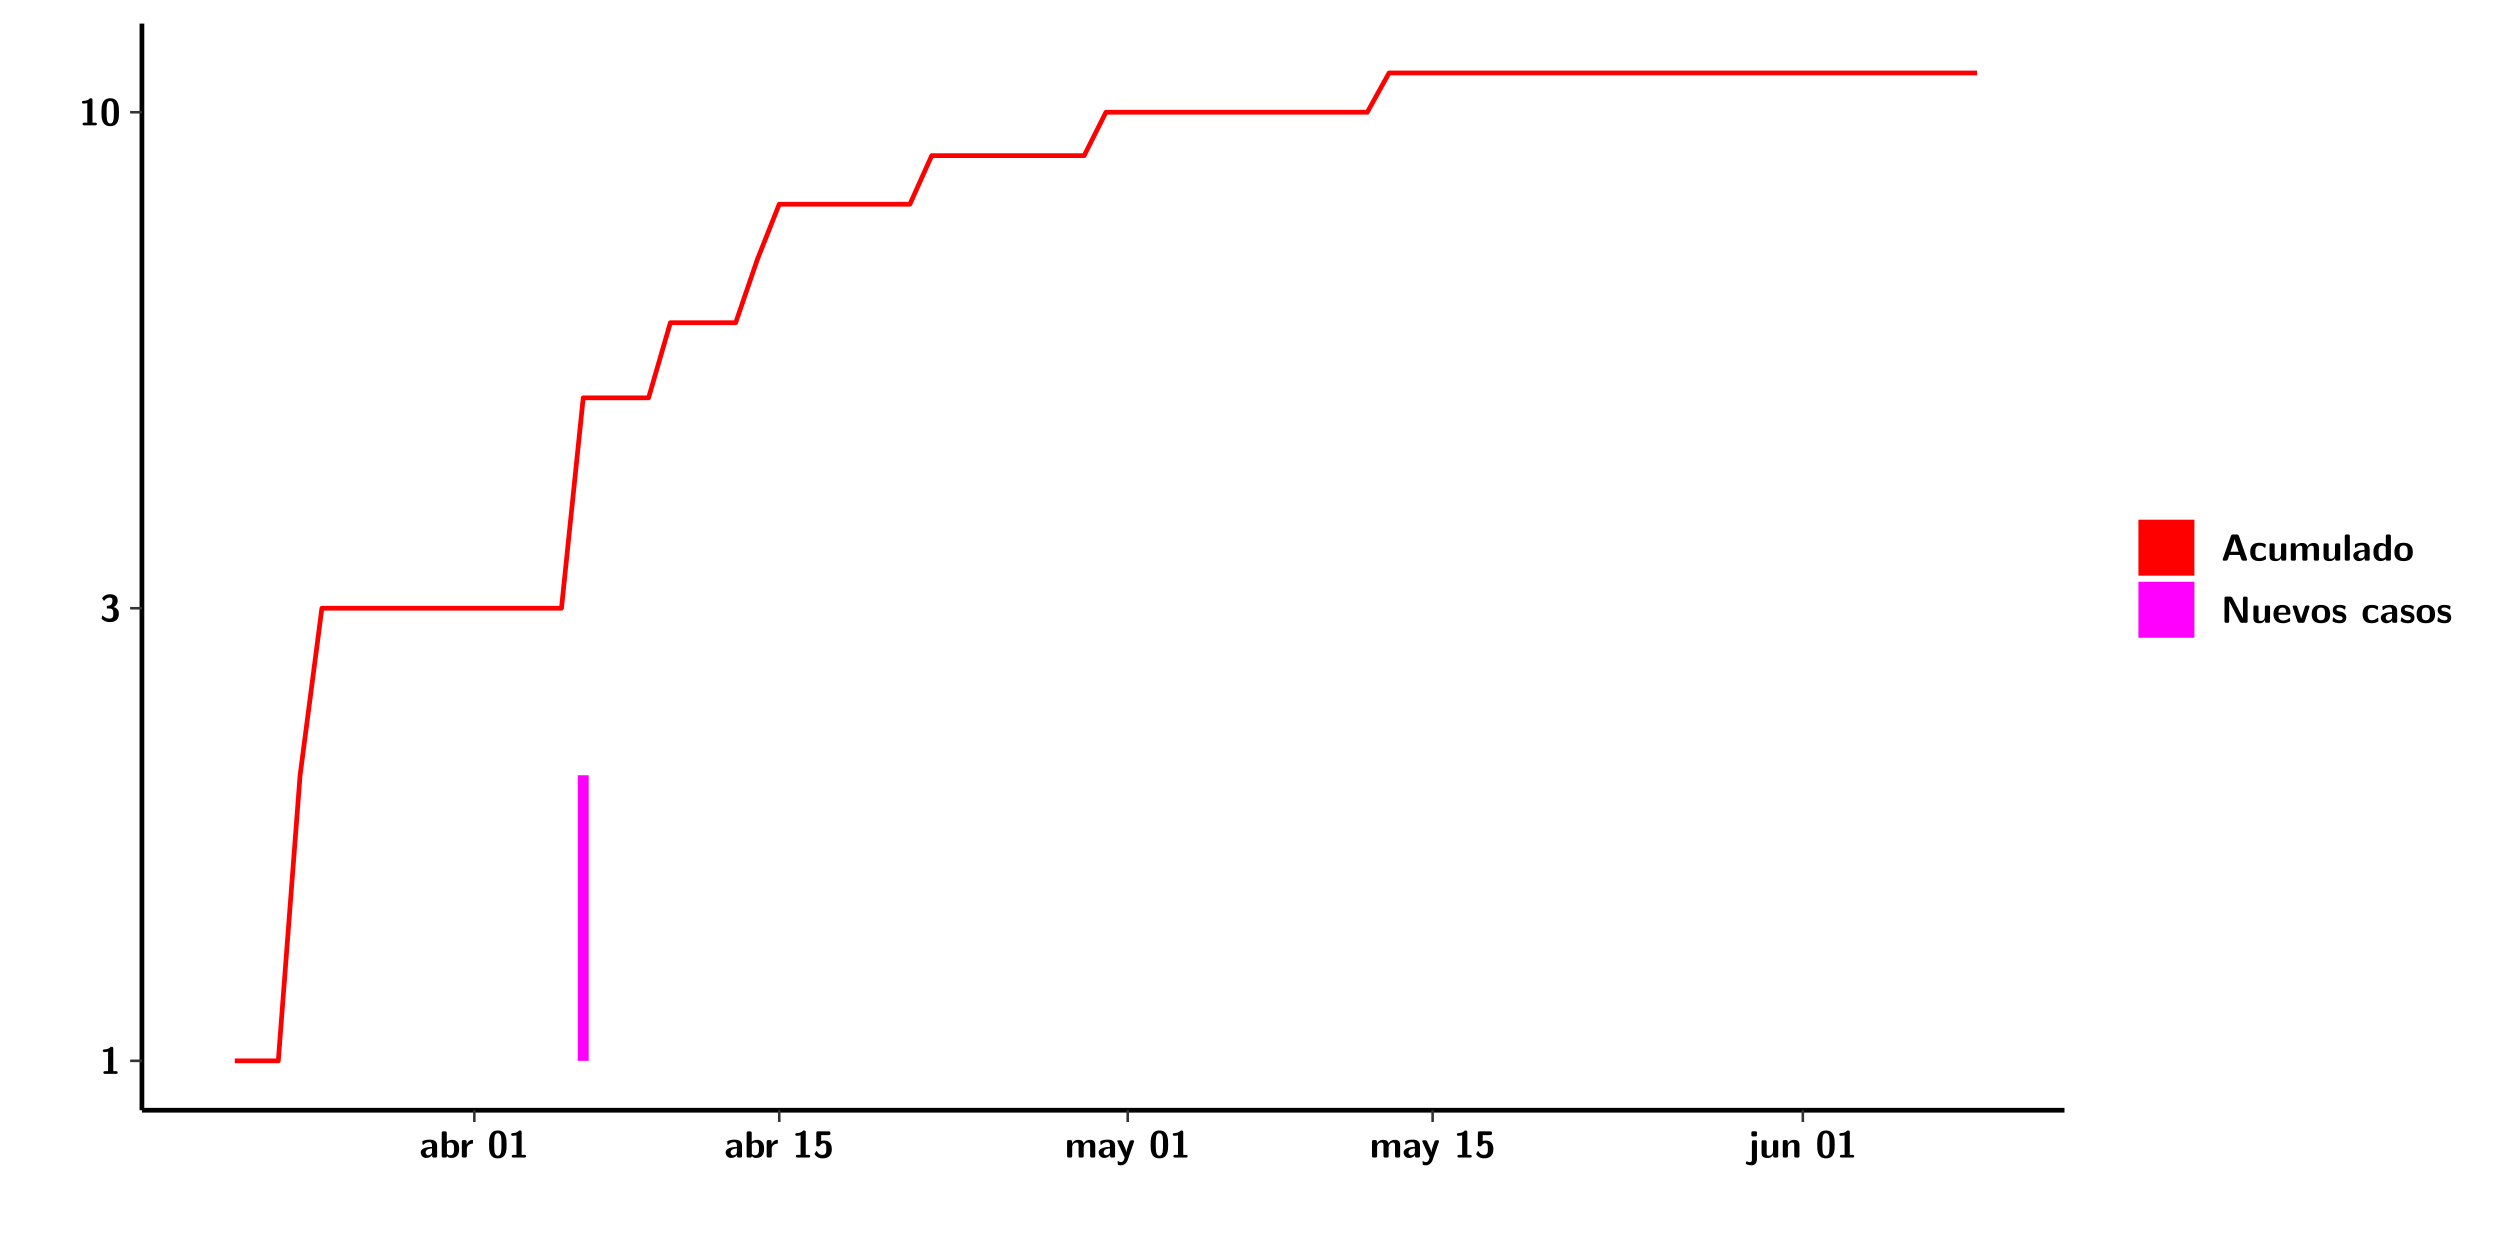
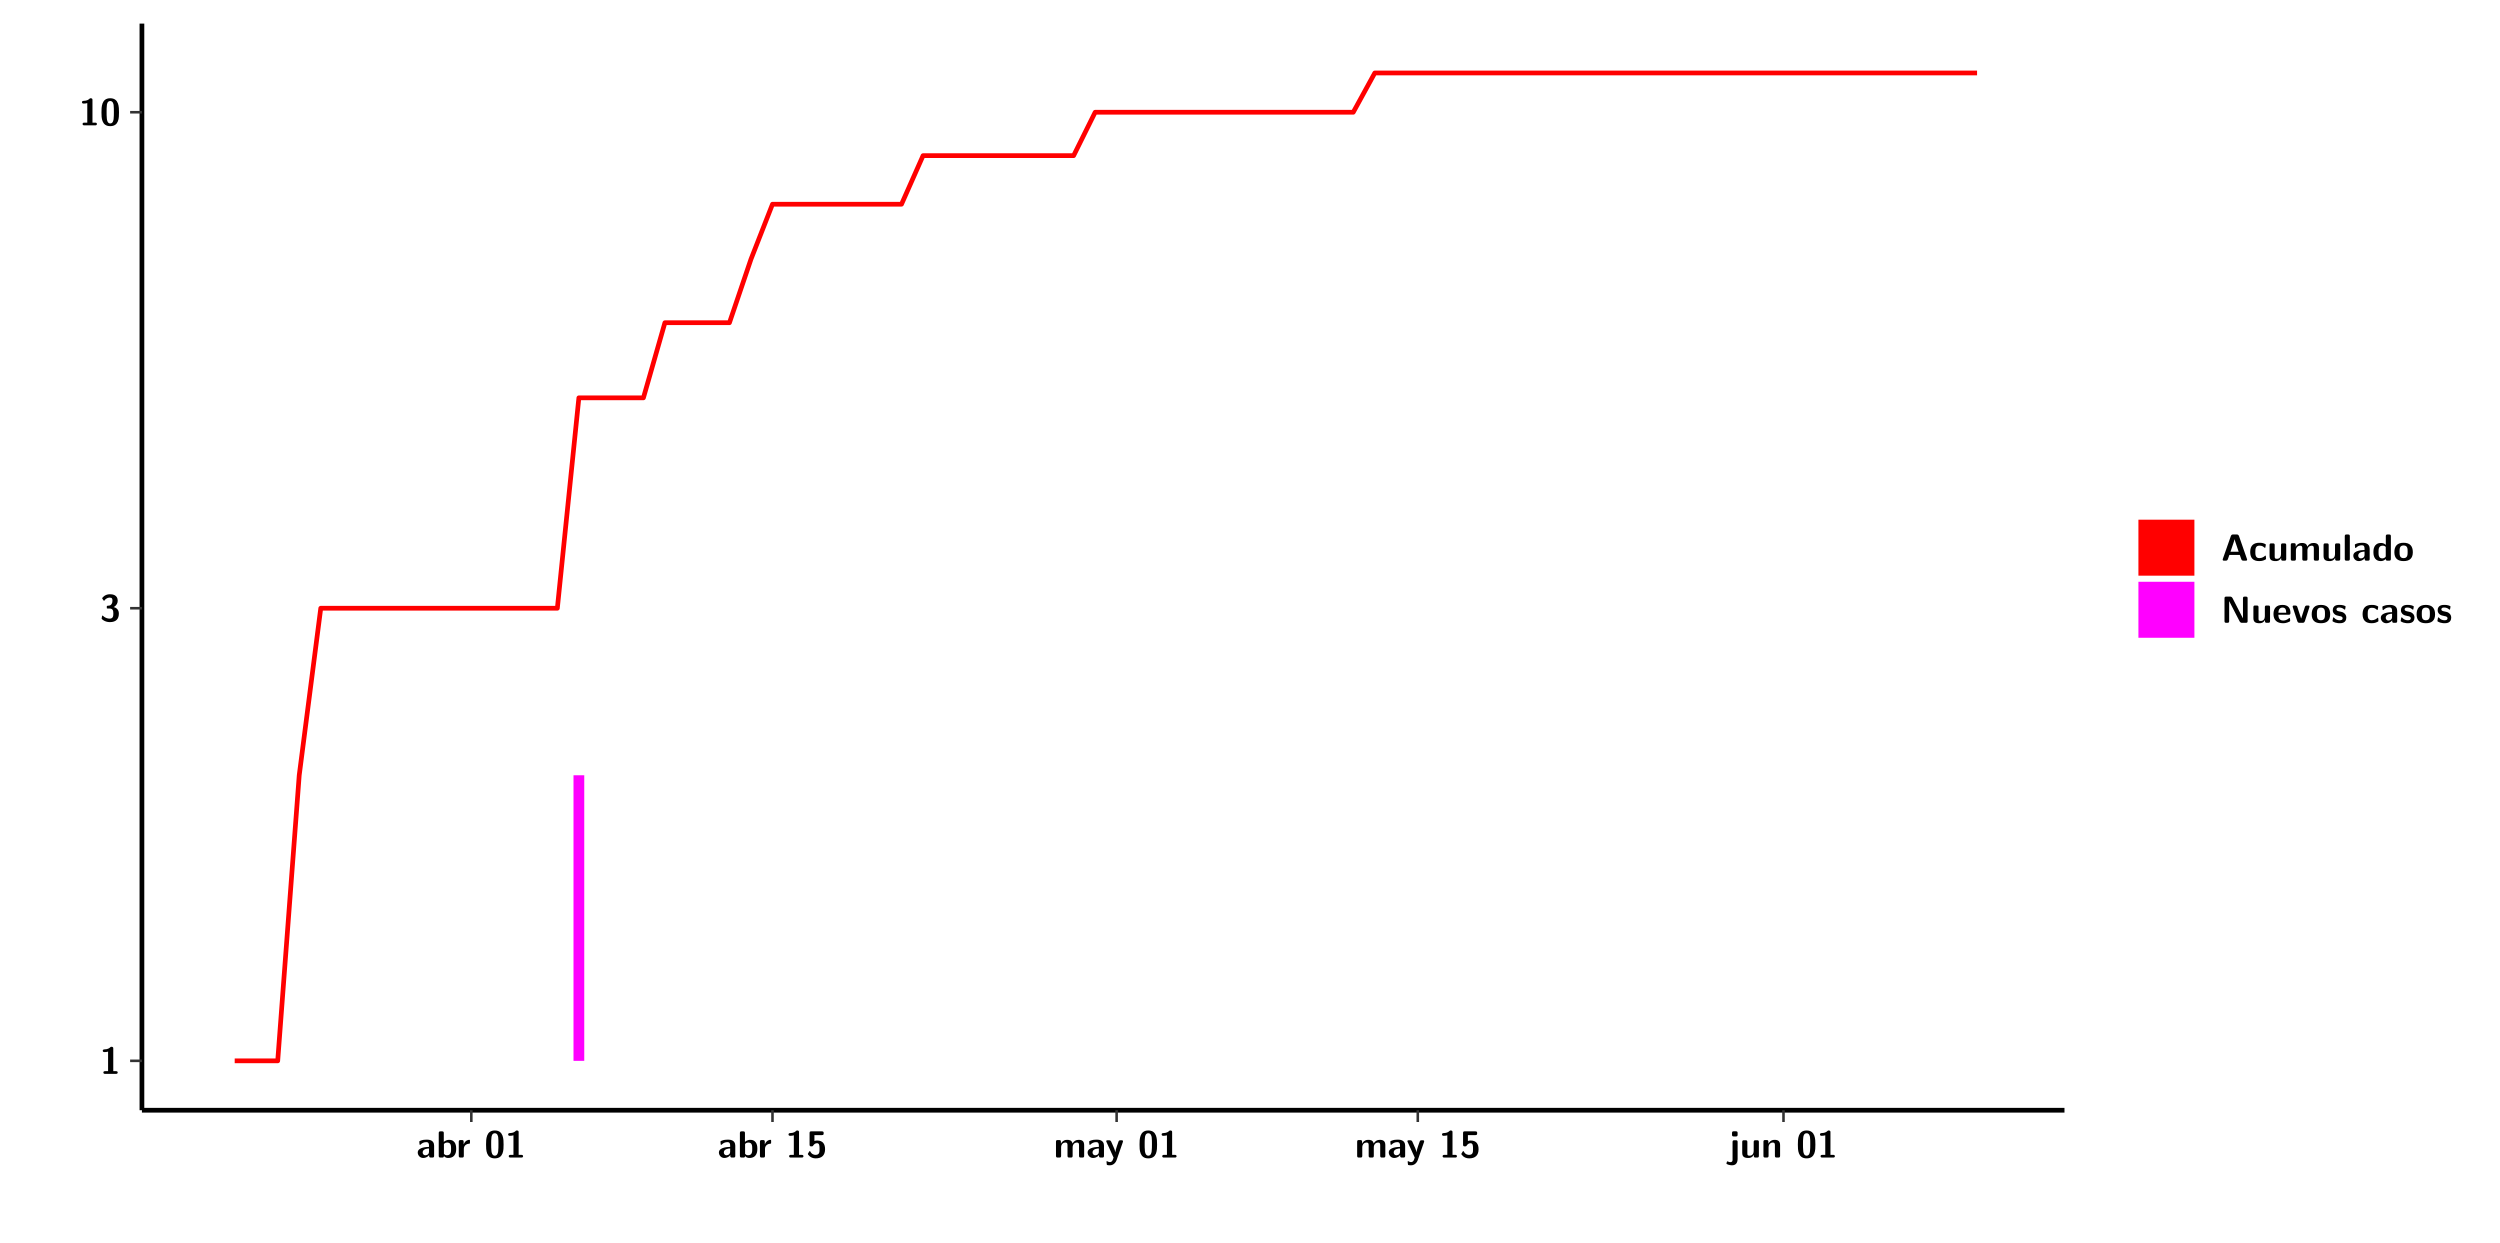
<svg xmlns="http://www.w3.org/2000/svg" xmlns:xlink="http://www.w3.org/1999/xlink" width="579.653pt" height="288pt" viewBox="0 0 579.653 288" version="1.1">
  <defs>
    <g>
      <symbol overflow="visible" id="glyph0-0">
        <path style="stroke:none;" d="" />
      </symbol>
      <symbol overflow="visible" id="glyph0-1">
        <path style="stroke:none;" d="M 3.109 -5.859 C 3.109 -6.016 3.109 -6.281 2.719 -6.281 C 2.547 -6.281 2.516 -6.266 2.406 -6.156 C 2.25 -6.016 1.922 -5.688 1.047 -5.672 C 0.891 -5.672 0.672 -5.609 0.672 -5.359 C 0.672 -5.047 0.969 -5.047 1.094 -5.047 C 1.344 -5.047 1.656 -5.078 1.906 -5.156 L 1.906 -0.625 L 1.234 -0.625 C 1.109 -0.625 0.812 -0.625 0.812 -0.312 C 0.812 0 1.109 0 1.234 0 L 3.719 0 C 3.828 0 4.141 0 4.141 -0.312 C 4.141 -0.625 3.828 -0.625 3.719 -0.625 L 3.109 -0.625 Z M 3.109 -5.859 " />
      </symbol>
      <symbol overflow="visible" id="glyph0-2">
        <path style="stroke:none;" d="M 0.844 -4.859 C 0.906 -4.766 0.953 -4.766 0.969 -4.766 C 1.031 -4.766 1.047 -4.797 1.094 -4.859 C 1.547 -5.5 2.172 -5.5 2.281 -5.5 C 2.844 -5.5 2.922 -5.203 2.922 -4.781 C 2.922 -4.656 2.922 -4.234 2.641 -3.906 C 2.438 -3.656 2.219 -3.641 1.953 -3.625 C 1.859 -3.609 1.688 -3.609 1.672 -3.578 C 1.609 -3.562 1.609 -3.5 1.609 -3.359 L 1.609 -3.203 C 1.609 -2.984 1.609 -2.969 1.844 -2.969 L 2.219 -2.969 C 3.031 -2.969 3.125 -2.469 3.125 -1.797 C 3.125 -1.203 3.062 -0.625 2.266 -0.625 C 1.984 -0.625 1.328 -0.688 0.75 -1.25 C 0.672 -1.328 0.656 -1.328 0.625 -1.328 C 0.531 -1.328 0.516 -1.25 0.516 -1.234 C 0.516 -1.234 0.406 -0.672 0.406 -0.625 C 0.406 -0.516 1.156 0.188 2.312 0.188 C 3.812 0.188 4.406 -0.609 4.406 -1.781 C 4.406 -2.562 3.984 -3.109 3.203 -3.297 C 3.906 -3.688 4.141 -4.266 4.141 -4.766 C 4.141 -6.156 2.891 -6.281 2.328 -6.281 C 1.125 -6.281 0.531 -5.422 0.531 -5.344 C 0.531 -5.297 0.594 -5.219 0.594 -5.219 Z M 0.844 -4.859 " />
      </symbol>
      <symbol overflow="visible" id="glyph0-3">
        <path style="stroke:none;" d="M 4.438 -3 C 4.438 -4.203 4.438 -6.281 2.406 -6.281 C 0.375 -6.281 0.375 -4.219 0.375 -3 C 0.375 -1.812 0.375 0.188 2.406 0.188 C 4.438 0.188 4.438 -1.781 4.438 -3 Z M 2.406 -0.438 C 1.75 -0.438 1.656 -1.25 1.625 -1.484 C 1.562 -1.953 1.562 -2.766 1.562 -3.125 C 1.562 -3.641 1.562 -4.203 1.625 -4.641 C 1.641 -4.875 1.734 -5.641 2.406 -5.641 C 3.047 -5.641 3.156 -4.906 3.188 -4.734 C 3.25 -4.281 3.25 -3.594 3.25 -3.125 C 3.25 -2.625 3.25 -1.953 3.188 -1.469 C 3.156 -1.234 3.062 -0.438 2.406 -0.438 Z M 2.406 -0.438 " />
      </symbol>
      <symbol overflow="visible" id="glyph0-4">
        <path style="stroke:none;" d="M 4.062 -2.766 C 4.062 -4.156 2.734 -4.156 2.297 -4.156 C 1.891 -4.156 1.453 -4.125 0.859 -3.891 C 0.672 -3.797 0.625 -3.781 0.625 -3.688 C 0.625 -3.625 0.688 -3.109 0.688 -3.047 C 0.703 -2.984 0.75 -2.938 0.812 -2.938 C 0.844 -2.938 0.875 -2.969 0.906 -3 C 1.281 -3.391 1.719 -3.578 2.266 -3.578 C 2.734 -3.578 2.875 -3.297 2.875 -2.781 L 2.875 -2.469 C 2.562 -2.469 0.266 -2.453 0.266 -1.172 C 0.266 -0.547 0.766 0.094 1.531 0.094 C 1.828 0.094 2.484 0.016 2.906 -0.594 L 2.906 -0.422 C 2.906 -0.141 2.969 0 3.328 0 L 3.641 0 C 3.984 0 4.062 -0.109 4.062 -0.422 Z M 2.875 -1.344 C 2.875 -0.531 2.047 -0.531 2.016 -0.531 C 1.641 -0.531 1.406 -0.844 1.406 -1.188 C 1.406 -2.047 2.625 -2.109 2.875 -2.109 Z M 2.875 -1.344 " />
      </symbol>
      <symbol overflow="visible" id="glyph0-5">
        <path style="stroke:none;" d="M 1.703 -5.656 C 1.703 -5.938 1.641 -6.078 1.281 -6.078 L 0.953 -6.078 C 0.641 -6.078 0.531 -5.984 0.531 -5.656 L 0.531 -0.422 C 0.531 -0.109 0.625 0 0.953 0 L 1.312 0 C 1.453 0 1.719 0 1.734 -0.344 C 2.125 0.094 2.578 0.094 2.719 0.094 C 4.578 0.094 4.578 -1.594 4.578 -2.031 C 4.578 -2.453 4.578 -4.109 2.938 -4.109 C 2.219 -4.109 1.781 -3.703 1.703 -3.625 Z M 1.734 -3.172 C 1.844 -3.281 2.109 -3.484 2.5 -3.484 C 3.391 -3.484 3.391 -2.672 3.391 -2.016 C 3.391 -1.375 3.391 -0.531 2.406 -0.531 C 2.047 -0.531 1.828 -0.75 1.734 -0.875 Z M 1.734 -3.172 " />
      </symbol>
      <symbol overflow="visible" id="glyph0-6">
        <path style="stroke:none;" d="M 1.703 -2.016 C 1.703 -2.844 2.391 -3.188 2.938 -3.219 C 3.109 -3.234 3.125 -3.234 3.125 -3.469 L 3.125 -3.875 C 3.125 -4.047 3.125 -4.109 2.969 -4.109 C 2.719 -4.109 2.078 -4.031 1.672 -3.078 L 1.656 -3.078 L 1.656 -3.641 C 1.656 -3.922 1.594 -4.062 1.234 -4.062 L 0.953 -4.062 C 0.641 -4.062 0.531 -3.969 0.531 -3.641 L 0.531 -0.422 C 0.531 -0.109 0.625 0 0.953 0 L 1.281 0 C 1.609 0 1.703 -0.109 1.703 -0.422 Z M 1.703 -2.016 " />
      </symbol>
      <symbol overflow="visible" id="glyph0-7">
        <path style="stroke:none;" d="M 1.859 -5.203 L 3.578 -5.203 C 4 -5.203 4 -5.406 4 -5.641 C 4 -5.875 4 -6.078 3.578 -6.078 L 1.141 -6.078 C 0.875 -6.078 0.734 -6.031 0.734 -5.688 L 0.734 -3 C 0.734 -2.609 0.922 -2.594 1.172 -2.594 C 1.391 -2.594 1.469 -2.594 1.594 -2.812 C 1.812 -3.141 2.109 -3.328 2.469 -3.328 C 3.047 -3.328 3.047 -2.656 3.047 -1.969 C 3.047 -1.297 3.047 -0.625 2.125 -0.625 C 1.844 -0.625 1.25 -0.703 0.906 -1.406 C 0.875 -1.453 0.844 -1.5 0.781 -1.5 C 0.719 -1.5 0.703 -1.469 0.656 -1.391 C 0.531 -1.188 0.328 -0.891 0.328 -0.828 C 0.328 -0.75 0.891 0.188 2.141 0.188 C 3.562 0.188 4.328 -0.516 4.328 -1.938 C 4.328 -3.094 3.844 -3.953 2.5 -3.953 C 2.281 -3.953 2.078 -3.922 1.859 -3.844 Z M 1.859 -5.203 " />
      </symbol>
      <symbol overflow="visible" id="glyph0-8">
        <path style="stroke:none;" d="M 7.062 -2.844 C 7.062 -3.75 6.672 -4.109 5.781 -4.109 C 5.156 -4.109 4.688 -3.828 4.359 -3.25 C 4.219 -4.078 3.484 -4.109 3.109 -4.109 C 2.938 -4.109 2.578 -4.109 2.188 -3.828 C 1.906 -3.625 1.734 -3.344 1.672 -3.203 L 1.672 -3.641 C 1.672 -3.922 1.609 -4.062 1.25 -4.062 L 0.953 -4.062 C 0.625 -4.062 0.531 -3.969 0.531 -3.641 L 0.531 -0.422 C 0.531 -0.109 0.625 0 0.953 0 L 1.297 0 C 1.625 0 1.719 -0.109 1.719 -0.422 L 1.719 -2.359 C 1.719 -3.141 2.25 -3.484 2.688 -3.484 C 3.109 -3.484 3.203 -3.297 3.203 -2.828 L 3.203 -0.422 C 3.203 -0.109 3.297 0 3.625 0 L 3.969 0 C 4.297 0 4.391 -0.109 4.391 -0.422 L 4.391 -2.359 C 4.391 -3.141 4.922 -3.484 5.359 -3.484 C 5.781 -3.484 5.875 -3.297 5.875 -2.828 L 5.875 -0.422 C 5.875 -0.109 5.969 0 6.297 0 L 6.641 0 C 6.984 0 7.062 -0.109 7.062 -0.422 Z M 7.062 -2.844 " />
      </symbol>
      <symbol overflow="visible" id="glyph0-9">
        <path style="stroke:none;" d="M 4.109 -3.609 C 4.141 -3.719 4.141 -3.734 4.141 -3.781 C 4.141 -4.016 3.906 -4.016 3.797 -4.016 L 3.609 -4.016 C 3.469 -4.016 3.266 -4.016 3.141 -3.812 C 3.109 -3.766 2.406 -1.828 2.359 -1.25 L 2.344 -1.25 C 2.312 -1.672 1.953 -2.484 1.562 -3.328 C 1.328 -3.891 1.266 -4.016 0.828 -4.016 L 0.594 -4.016 C 0.469 -4.016 0.25 -4.016 0.25 -3.781 C 0.25 -3.75 0.281 -3.688 0.297 -3.641 L 1.953 0 C 1.891 0.188 1.859 0.281 1.828 0.375 C 1.734 0.656 1.578 1.047 1.109 1.047 C 0.812 1.047 0.609 0.922 0.516 0.875 C 0.469 0.844 0.453 0.828 0.422 0.828 C 0.391 0.828 0.312 0.859 0.312 0.969 C 0.312 1.031 0.375 1.641 0.391 1.672 C 0.469 1.781 0.953 1.797 1.094 1.797 C 2.172 1.797 2.609 0.766 2.672 0.547 Z M 4.109 -3.609 " />
      </symbol>
      <symbol overflow="visible" id="glyph0-10">
        <path style="stroke:none;" d="M 1.969 -5.672 C 1.969 -5.953 1.906 -6.094 1.547 -6.094 L 1.094 -6.094 C 0.766 -6.094 0.672 -5.984 0.672 -5.672 L 0.672 -5.312 C 0.672 -5.031 0.734 -4.891 1.094 -4.891 L 1.547 -4.891 C 1.875 -4.891 1.969 -5 1.969 -5.312 Z M 0.797 0.484 C 0.797 0.703 0.797 1.062 0.25 1.062 C 0.156 1.062 -0.094 1.031 -0.266 0.922 C -0.359 0.875 -0.375 0.875 -0.406 0.875 C -0.484 0.875 -0.5 0.922 -0.547 1.094 C -0.609 1.281 -0.625 1.359 -0.625 1.391 C -0.625 1.547 0.109 1.797 0.656 1.797 C 1.625 1.797 1.969 1.141 1.969 0.281 L 1.969 -3.594 C 1.969 -3.875 1.906 -4.016 1.547 -4.016 L 1.219 -4.016 C 0.891 -4.016 0.797 -3.906 0.797 -3.594 Z M 0.797 0.484 " />
      </symbol>
      <symbol overflow="visible" id="glyph0-11">
        <path style="stroke:none;" d="M 4.391 -3.594 C 4.391 -3.875 4.328 -4.016 3.969 -4.016 L 3.609 -4.016 C 3.281 -4.016 3.188 -3.906 3.188 -3.594 L 3.188 -1.516 C 3.188 -0.938 2.891 -0.438 2.266 -0.438 C 1.766 -0.438 1.719 -0.562 1.719 -1.031 L 1.719 -3.594 C 1.719 -3.875 1.656 -4.016 1.297 -4.016 L 0.953 -4.016 C 0.625 -4.016 0.531 -3.922 0.531 -3.594 L 0.531 -1.109 C 0.531 -0.172 1.031 0.094 1.953 0.094 C 2.188 0.094 2.812 0.094 3.219 -0.656 L 3.219 -0.422 C 3.219 -0.141 3.281 0 3.641 0 L 3.969 0 C 4.297 0 4.391 -0.109 4.391 -0.422 Z M 4.391 -3.594 " />
      </symbol>
      <symbol overflow="visible" id="glyph0-12">
        <path style="stroke:none;" d="M 4.391 -2.844 C 4.391 -3.75 4 -4.109 3.109 -4.109 C 2.188 -4.109 1.781 -3.438 1.672 -3.203 L 1.672 -3.641 C 1.672 -3.922 1.609 -4.062 1.25 -4.062 L 0.953 -4.062 C 0.625 -4.062 0.531 -3.969 0.531 -3.641 L 0.531 -0.422 C 0.531 -0.109 0.625 0 0.953 0 L 1.297 0 C 1.625 0 1.719 -0.109 1.719 -0.422 L 1.719 -2.359 C 1.719 -3.125 2.219 -3.484 2.688 -3.484 C 3.109 -3.484 3.188 -3.281 3.188 -2.828 L 3.188 -0.422 C 3.188 -0.141 3.25 0 3.609 0 L 3.969 0 C 4.297 0 4.391 -0.109 4.391 -0.422 Z M 4.391 -2.844 " />
      </symbol>
      <symbol overflow="visible" id="glyph0-13">
        <path style="stroke:none;" d="M 4.156 -5.703 C 4.031 -6.078 3.766 -6.078 3.594 -6.078 L 2.828 -6.078 C 2.641 -6.078 2.391 -6.078 2.266 -5.703 L 0.406 -0.406 C 0.375 -0.297 0.375 -0.281 0.375 -0.234 C 0.375 0 0.594 0 0.703 0 L 1.031 0 C 1.188 0 1.453 0 1.578 -0.344 L 1.922 -1.328 L 4.344 -1.328 L 4.641 -0.484 C 4.75 -0.172 4.812 0 5.234 0 L 5.703 0 C 5.828 0 6.047 0 6.047 -0.234 C 6.047 -0.281 6.047 -0.297 6 -0.406 Z M 2.812 -3.938 C 2.938 -4.328 3.062 -4.656 3.125 -4.969 L 3.141 -4.969 C 3.188 -4.766 3.188 -4.75 3.25 -4.547 L 4.078 -2.078 L 2.188 -2.078 Z M 2.812 -3.938 " />
      </symbol>
      <symbol overflow="visible" id="glyph0-14">
        <path style="stroke:none;" d="M 4 -0.438 C 4 -0.531 3.969 -0.938 3.953 -1.047 C 3.953 -1.078 3.938 -1.172 3.844 -1.172 C 3.812 -1.172 3.797 -1.172 3.703 -1.078 C 3.562 -0.953 3.141 -0.594 2.422 -0.594 C 1.516 -0.594 1.516 -1.469 1.516 -2.031 C 1.516 -2.75 1.562 -3.484 2.453 -3.484 C 3.031 -3.484 3.266 -3.344 3.578 -3.078 C 3.688 -2.984 3.703 -2.984 3.734 -2.984 C 3.828 -2.984 3.844 -3.062 3.844 -3.094 C 3.859 -3.172 3.953 -3.656 3.953 -3.703 C 3.953 -3.781 3.891 -3.812 3.75 -3.891 C 3.328 -4.078 3.062 -4.156 2.453 -4.156 C 1.141 -4.156 0.328 -3.547 0.328 -2.016 C 0.328 -0.562 1.078 0.094 2.406 0.094 C 2.641 0.094 3.172 0.094 3.75 -0.203 C 4 -0.344 4 -0.344 4 -0.438 Z M 4 -0.438 " />
      </symbol>
      <symbol overflow="visible" id="glyph0-15">
        <path style="stroke:none;" d="M 1.703 -5.656 C 1.703 -5.938 1.641 -6.078 1.281 -6.078 L 0.953 -6.078 C 0.641 -6.078 0.531 -5.984 0.531 -5.656 L 0.531 -0.422 C 0.531 -0.109 0.625 0 0.953 0 L 1.281 0 C 1.609 0 1.703 -0.109 1.703 -0.422 Z M 1.703 -5.656 " />
      </symbol>
      <symbol overflow="visible" id="glyph0-16">
        <path style="stroke:none;" d="M 4.375 -5.656 C 4.375 -5.938 4.312 -6.078 3.953 -6.078 L 3.625 -6.078 C 3.297 -6.078 3.203 -5.969 3.203 -5.656 L 3.203 -3.672 C 2.812 -4.047 2.375 -4.109 2.109 -4.109 C 0.328 -4.109 0.328 -2.422 0.328 -2 C 0.328 -1.594 0.328 0.094 2.062 0.094 C 2.422 0.094 2.812 -0.016 3.188 -0.406 C 3.188 -0.094 3.297 0 3.609 0 L 3.953 0 C 4.281 0 4.375 -0.109 4.375 -0.422 Z M 3.188 -1.094 C 3.188 -0.953 3.188 -0.875 2.922 -0.688 C 2.703 -0.547 2.5 -0.531 2.406 -0.531 C 1.516 -0.531 1.516 -1.344 1.516 -2 C 1.516 -2.656 1.516 -3.484 2.5 -3.484 C 2.75 -3.484 2.984 -3.391 3.188 -3.203 Z M 3.188 -1.094 " />
      </symbol>
      <symbol overflow="visible" id="glyph0-17">
        <path style="stroke:none;" d="M 4.547 -1.969 C 4.547 -3.406 3.844 -4.156 2.406 -4.156 C 0.953 -4.156 0.266 -3.391 0.266 -1.969 C 0.266 -0.547 1.031 0.094 2.406 0.094 C 3.781 0.094 4.547 -0.531 4.547 -1.969 Z M 2.406 -0.594 C 1.469 -0.594 1.469 -1.375 1.469 -2.078 C 1.469 -2.75 1.469 -3.531 2.406 -3.531 C 3.344 -3.531 3.344 -2.766 3.344 -2.078 C 3.344 -1.391 3.344 -0.594 2.406 -0.594 Z M 2.406 -0.594 " />
      </symbol>
      <symbol overflow="visible" id="glyph0-18">
        <path style="stroke:none;" d="M 2.656 -5.734 C 2.469 -6.078 2.203 -6.078 2.031 -6.078 L 1.219 -6.078 C 0.906 -6.078 0.797 -5.984 0.797 -5.656 L 0.797 -0.422 C 0.797 -0.109 0.891 0 1.219 0 L 1.453 0 C 1.781 0 1.875 -0.109 1.875 -0.422 L 1.875 -5.016 L 1.891 -5.016 L 4.297 -0.344 C 4.484 0 4.75 0 4.922 0 L 5.734 0 C 6.062 0 6.156 -0.109 6.156 -0.422 L 6.156 -5.656 C 6.156 -5.938 6.094 -6.078 5.734 -6.078 L 5.5 -6.078 C 5.156 -6.078 5.078 -5.969 5.078 -5.656 L 5.078 -1.062 L 5.062 -1.062 Z M 2.656 -5.734 " />
      </symbol>
      <symbol overflow="visible" id="glyph0-19">
        <path style="stroke:none;" d="M 3.781 -1.875 C 3.984 -1.875 4.203 -1.891 4.203 -2.281 C 4.203 -3.406 3.672 -4.156 2.359 -4.156 C 0.969 -4.156 0.266 -3.375 0.266 -2.047 C 0.266 -0.609 1.109 0.094 2.484 0.094 C 2.812 0.094 3.312 0.047 3.891 -0.234 C 4.078 -0.328 4.141 -0.359 4.141 -0.469 C 4.141 -0.531 4.125 -0.781 4.109 -0.844 C 4.078 -1.125 4.062 -1.125 3.984 -1.125 C 3.953 -1.125 3.938 -1.125 3.844 -1.047 C 3.328 -0.594 2.797 -0.531 2.516 -0.531 C 1.531 -0.531 1.422 -1.312 1.391 -1.875 Z M 1.406 -2.344 C 1.422 -2.875 1.609 -3.531 2.359 -3.531 C 3.062 -3.531 3.203 -3.031 3.219 -2.344 Z M 1.406 -2.344 " />
      </symbol>
      <symbol overflow="visible" id="glyph0-20">
        <path style="stroke:none;" d="M 4.109 -3.609 C 4.141 -3.719 4.141 -3.75 4.141 -3.766 C 4.141 -4.016 3.922 -4.016 3.797 -4.016 L 3.609 -4.016 C 3.25 -4.016 3.141 -3.891 3.062 -3.641 L 2.203 -0.984 L 1.328 -3.641 C 1.266 -3.828 1.203 -4.016 0.781 -4.016 L 0.578 -4.016 C 0.453 -4.016 0.234 -4.016 0.234 -3.766 C 0.234 -3.75 0.234 -3.719 0.266 -3.609 L 1.312 -0.375 C 1.438 0 1.703 0 1.859 0 L 2.5 0 C 2.672 0 2.938 0 3.062 -0.375 Z M 4.109 -3.609 " />
      </symbol>
      <symbol overflow="visible" id="glyph0-21">
        <path style="stroke:none;" d="M 3.469 -1.234 C 3.469 -1.734 3.203 -2.031 3.047 -2.172 C 2.703 -2.484 2.391 -2.547 2.031 -2.609 C 1.547 -2.703 1.188 -2.766 1.188 -3.109 C 1.188 -3.469 1.484 -3.547 1.828 -3.547 C 2.406 -3.547 2.719 -3.328 2.953 -3.125 C 3.047 -3.047 3.062 -3.047 3.094 -3.047 C 3.188 -3.047 3.203 -3.125 3.203 -3.156 C 3.219 -3.219 3.312 -3.719 3.312 -3.766 C 3.312 -3.906 2.844 -4.031 2.75 -4.062 C 2.406 -4.156 2.125 -4.156 1.891 -4.156 C 1.5 -4.156 0.328 -4.156 0.328 -2.906 C 0.328 -2.484 0.516 -2.219 0.75 -2 C 1.062 -1.734 1.406 -1.672 1.906 -1.562 C 2.156 -1.531 2.609 -1.453 2.609 -1.062 C 2.609 -0.656 2.266 -0.594 1.922 -0.594 C 1.531 -0.594 1.047 -0.703 0.625 -1.188 C 0.594 -1.234 0.562 -1.266 0.516 -1.266 C 0.422 -1.266 0.406 -1.188 0.391 -1.125 C 0.375 -1.016 0.266 -0.516 0.266 -0.422 C 0.266 -0.266 0.922 -0.062 0.922 -0.047 C 1.406 0.094 1.766 0.094 1.922 0.094 C 2.359 0.094 3.469 0.062 3.469 -1.234 Z M 3.469 -1.234 " />
      </symbol>
    </g>
    <clipPath id="clip1">
      <path d="M 0 0 L 576.008 0 L 576.008 288 L 0 288 Z M 0 0 " />
    </clipPath>
    <clipPath id="clip2">
      <path d="M 32.906 5.477 L 478.672 5.477 L 478.672 257.414 L 32.906 257.414 Z M 32.906 5.477 " />
    </clipPath>
  </defs>
  <g id="surface1">
    <g clip-path="url(#clip1)" clip-rule="nonzero">
      <path style="fill-rule:nonzero;fill:rgb(100%,100%,100%);fill-opacity:1;stroke-width:0.598;stroke-linecap:round;stroke-linejoin:round;stroke:rgb(100%,100%,100%);stroke-opacity:1;stroke-miterlimit:10;" d="M 0 0 L 0 288.004 L 576.008 288.004 L 576.008 0 Z M 0 0 " transform="matrix(1,0,0,-1,0,288)" />
    </g>
    <g clip-path="url(#clip2)" clip-rule="nonzero">
      <path style=" stroke:none;fill-rule:nonzero;fill:rgb(100%,100%,100%);fill-opacity:1;" d="M 32.906 257.414 L 32.906 5.477 L 478.672 5.477 L 478.672 257.414 Z M 32.906 257.414 " />
    </g>
-     <path style=" stroke:none;fill-rule:nonzero;fill:rgb(100%,0%,100%);fill-opacity:1;" d="M 133.969 245.969 L 133.969 179.754 L 136.488 179.754 L 136.488 245.969 Z M 133.969 245.969 " />
-     <path style="fill:none;stroke-width:1.096;stroke-linecap:butt;stroke-linejoin:round;stroke:rgb(100%,0%,0%);stroke-opacity:1;stroke-miterlimit:10;" d="M 54.438 42.031 L 64.527 42.031 L 69.578 108.246 L 74.633 146.973 L 130.184 146.973 L 135.227 195.758 L 150.379 195.758 L 155.43 213.172 L 170.574 213.172 L 175.625 227.898 L 180.676 240.652 L 210.973 240.652 L 216.023 251.91 L 251.371 251.91 L 256.422 261.973 L 317.016 261.973 L 322.066 271.078 L 458.406 271.078 " transform="matrix(1,0,0,-1,0,288)" />
+     <path style=" stroke:none;fill-rule:nonzero;fill:rgb(100%,0%,100%);fill-opacity:1;" d="M 132.973 245.969 L 132.973 179.754 L 135.465 179.754 L 135.465 245.969 Z M 132.973 245.969 " />
+     <path style="fill:none;stroke-width:1.096;stroke-linecap:butt;stroke-linejoin:round;stroke:rgb(100%,0%,0%);stroke-opacity:1;stroke-miterlimit:10;" d="M 54.418 42.031 L 64.391 42.031 L 69.379 108.246 L 74.371 146.973 L 129.227 146.973 L 134.219 195.758 L 149.184 195.758 L 154.164 213.172 L 169.129 213.172 L 174.121 227.898 L 179.109 240.652 L 209.027 240.652 L 214.02 251.91 L 248.93 251.91 L 253.922 261.973 L 313.766 261.973 L 318.758 271.078 L 458.406 271.078 " transform="matrix(1,0,0,-1,0,288)" />
    <path style="fill:none;stroke-width:1.096;stroke-linecap:butt;stroke-linejoin:round;stroke:rgb(0%,0%,0%);stroke-opacity:1;stroke-miterlimit:10;" d="M 32.906 30.586 L 32.906 282.523 " transform="matrix(1,0,0,-1,0,288)" />
    <g style="fill:rgb(0%,0%,0%);fill-opacity:1;">
      <use xlink:href="#glyph0-1" x="23.153" y="248.986" />
    </g>
    <g style="fill:rgb(0%,0%,0%);fill-opacity:1;">
      <use xlink:href="#glyph0-2" x="23.153" y="144.06" />
    </g>
    <g style="fill:rgb(0%,0%,0%);fill-opacity:1;">
      <use xlink:href="#glyph0-1" x="18.331" y="29.061" />
      <use xlink:href="#glyph0-3" x="23.153" y="29.061" />
    </g>
    <path style="fill:none;stroke-width:0.598;stroke-linecap:butt;stroke-linejoin:round;stroke:rgb(20%,20%,20%);stroke-opacity:1;stroke-miterlimit:10;" d="M 30.168 42.031 L 32.906 42.031 " transform="matrix(1,0,0,-1,0,288)" />
    <path style="fill:none;stroke-width:0.598;stroke-linecap:butt;stroke-linejoin:round;stroke:rgb(20%,20%,20%);stroke-opacity:1;stroke-miterlimit:10;" d="M 30.168 146.973 L 32.906 146.973 " transform="matrix(1,0,0,-1,0,288)" />
    <path style="fill:none;stroke-width:0.598;stroke-linecap:butt;stroke-linejoin:round;stroke:rgb(20%,20%,20%);stroke-opacity:1;stroke-miterlimit:10;" d="M 30.168 261.973 L 32.906 261.973 " transform="matrix(1,0,0,-1,0,288)" />
    <path style="fill:none;stroke-width:1.096;stroke-linecap:butt;stroke-linejoin:round;stroke:rgb(0%,0%,0%);stroke-opacity:1;stroke-miterlimit:10;" d="M 32.906 30.586 L 478.672 30.586 " transform="matrix(1,0,0,-1,0,288)" />
-     <path style="fill:none;stroke-width:0.598;stroke-linecap:butt;stroke-linejoin:round;stroke:rgb(20%,20%,20%);stroke-opacity:1;stroke-miterlimit:10;" d="M 109.98 27.848 L 109.98 30.586 " transform="matrix(1,0,0,-1,0,288)" />
-     <path style="fill:none;stroke-width:0.598;stroke-linecap:butt;stroke-linejoin:round;stroke:rgb(20%,20%,20%);stroke-opacity:1;stroke-miterlimit:10;" d="M 180.676 27.848 L 180.676 30.586 " transform="matrix(1,0,0,-1,0,288)" />
-     <path style="fill:none;stroke-width:0.598;stroke-linecap:butt;stroke-linejoin:round;stroke:rgb(20%,20%,20%);stroke-opacity:1;stroke-miterlimit:10;" d="M 261.473 27.848 L 261.473 30.586 " transform="matrix(1,0,0,-1,0,288)" />
-     <path style="fill:none;stroke-width:0.598;stroke-linecap:butt;stroke-linejoin:round;stroke:rgb(20%,20%,20%);stroke-opacity:1;stroke-miterlimit:10;" d="M 332.168 27.848 L 332.168 30.586 " transform="matrix(1,0,0,-1,0,288)" />
-     <path style="fill:none;stroke-width:0.598;stroke-linecap:butt;stroke-linejoin:round;stroke:rgb(20%,20%,20%);stroke-opacity:1;stroke-miterlimit:10;" d="M 418.008 27.848 L 418.008 30.586 " transform="matrix(1,0,0,-1,0,288)" />
+     <path style="fill:none;stroke-width:0.598;stroke-linecap:butt;stroke-linejoin:round;stroke:rgb(20%,20%,20%);stroke-opacity:1;stroke-miterlimit:10;" d="M 109.281 27.848 L 109.281 30.586 " transform="matrix(1,0,0,-1,0,288)" />
+     <path style="fill:none;stroke-width:0.598;stroke-linecap:butt;stroke-linejoin:round;stroke:rgb(20%,20%,20%);stroke-opacity:1;stroke-miterlimit:10;" d="M 179.109 27.848 L 179.109 30.586 " transform="matrix(1,0,0,-1,0,288)" />
+     <path style="fill:none;stroke-width:0.598;stroke-linecap:butt;stroke-linejoin:round;stroke:rgb(20%,20%,20%);stroke-opacity:1;stroke-miterlimit:10;" d="M 258.902 27.848 L 258.902 30.586 " transform="matrix(1,0,0,-1,0,288)" />
+     <path style="fill:none;stroke-width:0.598;stroke-linecap:butt;stroke-linejoin:round;stroke:rgb(20%,20%,20%);stroke-opacity:1;stroke-miterlimit:10;" d="M 328.73 27.848 L 328.73 30.586 " transform="matrix(1,0,0,-1,0,288)" />
+     <path style="fill:none;stroke-width:0.598;stroke-linecap:butt;stroke-linejoin:round;stroke:rgb(20%,20%,20%);stroke-opacity:1;stroke-miterlimit:10;" d="M 413.523 27.848 L 413.523 30.586 " transform="matrix(1,0,0,-1,0,288)" />
    <g style="fill:rgb(0%,0%,0%);fill-opacity:1;">
-       <use xlink:href="#glyph0-4" x="97.289" y="268.394" />
-       <use xlink:href="#glyph0-5" x="101.892" y="268.394" />
+       <use xlink:href="#glyph0-4" x="96.592" y="268.394" />
+       <use xlink:href="#glyph0-5" x="101.195" y="268.394" />
    </g>
    <g style="fill:rgb(0%,0%,0%);fill-opacity:1;">
-       <use xlink:href="#glyph0-6" x="106.548" y="268.394" />
+       <use xlink:href="#glyph0-6" x="105.842" y="268.394" />
    </g>
    <g style="fill:rgb(0%,0%,0%);fill-opacity:1;">
-       <use xlink:href="#glyph0-3" x="113.02" y="268.394" />
-       <use xlink:href="#glyph0-1" x="117.842" y="268.394" />
+       <use xlink:href="#glyph0-3" x="112.323" y="268.394" />
+       <use xlink:href="#glyph0-1" x="117.145" y="268.394" />
    </g>
    <g style="fill:rgb(0%,0%,0%);fill-opacity:1;">
-       <use xlink:href="#glyph0-4" x="167.984" y="268.394" />
-       <use xlink:href="#glyph0-5" x="172.587" y="268.394" />
+       <use xlink:href="#glyph0-4" x="166.42" y="268.394" />
+       <use xlink:href="#glyph0-5" x="171.023" y="268.394" />
    </g>
    <g style="fill:rgb(0%,0%,0%);fill-opacity:1;">
-       <use xlink:href="#glyph0-6" x="177.234" y="268.394" />
+       <use xlink:href="#glyph0-6" x="175.67" y="268.394" />
    </g>
    <g style="fill:rgb(0%,0%,0%);fill-opacity:1;">
-       <use xlink:href="#glyph0-1" x="183.715" y="268.394" />
-       <use xlink:href="#glyph0-7" x="188.537" y="268.394" />
+       <use xlink:href="#glyph0-1" x="182.151" y="268.394" />
+       <use xlink:href="#glyph0-7" x="186.973" y="268.394" />
    </g>
    <g style="fill:rgb(0%,0%,0%);fill-opacity:1;">
-       <use xlink:href="#glyph0-8" x="246.882" y="268.394" />
-       <use xlink:href="#glyph0-4" x="254.48" y="268.394" />
+       <use xlink:href="#glyph0-8" x="244.311" y="268.394" />
+       <use xlink:href="#glyph0-4" x="251.909" y="268.394" />
    </g>
    <g style="fill:rgb(0%,0%,0%);fill-opacity:1;">
-       <use xlink:href="#glyph0-9" x="258.811" y="268.394" />
+       <use xlink:href="#glyph0-9" x="256.24" y="268.394" />
    </g>
    <g style="fill:rgb(0%,0%,0%);fill-opacity:1;">
-       <use xlink:href="#glyph0-3" x="266.412" y="268.394" />
-       <use xlink:href="#glyph0-1" x="271.234" y="268.394" />
+       <use xlink:href="#glyph0-3" x="263.841" y="268.394" />
+       <use xlink:href="#glyph0-1" x="268.663" y="268.394" />
    </g>
    <g style="fill:rgb(0%,0%,0%);fill-opacity:1;">
-       <use xlink:href="#glyph0-8" x="317.577" y="268.394" />
-       <use xlink:href="#glyph0-4" x="325.175" y="268.394" />
+       <use xlink:href="#glyph0-8" x="314.14" y="268.394" />
+       <use xlink:href="#glyph0-4" x="321.738" y="268.394" />
    </g>
    <g style="fill:rgb(0%,0%,0%);fill-opacity:1;">
-       <use xlink:href="#glyph0-9" x="329.506" y="268.394" />
+       <use xlink:href="#glyph0-9" x="326.069" y="268.394" />
    </g>
    <g style="fill:rgb(0%,0%,0%);fill-opacity:1;">
-       <use xlink:href="#glyph0-1" x="337.107" y="268.394" />
-       <use xlink:href="#glyph0-7" x="341.929" y="268.394" />
+       <use xlink:href="#glyph0-1" x="333.67" y="268.394" />
+       <use xlink:href="#glyph0-7" x="338.492" y="268.394" />
    </g>
    <g style="fill:rgb(0%,0%,0%);fill-opacity:1;">
-       <use xlink:href="#glyph0-10" x="405.4" y="268.394" />
-       <use xlink:href="#glyph0-11" x="407.908" y="268.394" />
-       <use xlink:href="#glyph0-12" x="412.827" y="268.394" />
+       <use xlink:href="#glyph0-10" x="400.916" y="268.394" />
+       <use xlink:href="#glyph0-11" x="403.424" y="268.394" />
+       <use xlink:href="#glyph0-12" x="408.343" y="268.394" />
    </g>
    <g style="fill:rgb(0%,0%,0%);fill-opacity:1;">
-       <use xlink:href="#glyph0-3" x="420.964" y="268.394" />
-       <use xlink:href="#glyph0-1" x="425.786" y="268.394" />
+       <use xlink:href="#glyph0-3" x="416.48" y="268.394" />
+       <use xlink:href="#glyph0-1" x="421.302" y="268.394" />
    </g>
    <path style=" stroke:none;fill-rule:nonzero;fill:rgb(100%,100%,100%);fill-opacity:1;" d="M 489.629 154.062 L 489.629 108.828 L 570.527 108.828 L 570.527 154.062 Z M 489.629 154.062 " />
    <path style=" stroke:none;fill-rule:nonzero;fill:rgb(100%,0%,0%);fill-opacity:1;" d="M 495.816 133.477 L 495.816 120.496 L 508.797 120.496 L 508.797 133.477 Z M 495.816 133.477 " />
    <path style=" stroke:none;fill-rule:nonzero;fill:rgb(100%,0%,100%);fill-opacity:1;" d="M 495.816 147.875 L 495.816 134.891 L 508.797 134.891 L 508.797 147.875 Z M 495.816 147.875 " />
    <g style="fill:rgb(0%,0%,0%);fill-opacity:1;">
      <use xlink:href="#glyph0-13" x="514.979" y="130.002" />
      <use xlink:href="#glyph0-14" x="521.408" y="130.002" />
      <use xlink:href="#glyph0-11" x="525.694" y="130.002" />
      <use xlink:href="#glyph0-8" x="530.613" y="130.002" />
      <use xlink:href="#glyph0-11" x="538.212" y="130.002" />
      <use xlink:href="#glyph0-15" x="543.131" y="130.002" />
      <use xlink:href="#glyph0-4" x="545.372" y="130.002" />
      <use xlink:href="#glyph0-16" x="549.975" y="130.002" />
      <use xlink:href="#glyph0-17" x="554.894" y="130.002" />
    </g>
    <g style="fill:rgb(0%,0%,0%);fill-opacity:1;">
      <use xlink:href="#glyph0-18" x="514.979" y="144.408" />
      <use xlink:href="#glyph0-11" x="521.944" y="144.408" />
      <use xlink:href="#glyph0-19" x="526.864" y="144.408" />
      <use xlink:href="#glyph0-20" x="531.345" y="144.408" />
      <use xlink:href="#glyph0-17" x="535.728" y="144.408" />
      <use xlink:href="#glyph0-21" x="540.55" y="144.408" />
    </g>
    <g style="fill:rgb(0%,0%,0%);fill-opacity:1;">
      <use xlink:href="#glyph0-14" x="547.465" y="144.408" />
      <use xlink:href="#glyph0-4" x="551.751" y="144.408" />
      <use xlink:href="#glyph0-21" x="556.354" y="144.408" />
      <use xlink:href="#glyph0-17" x="560.051" y="144.408" />
      <use xlink:href="#glyph0-21" x="564.872" y="144.408" />
    </g>
  </g>
</svg>
